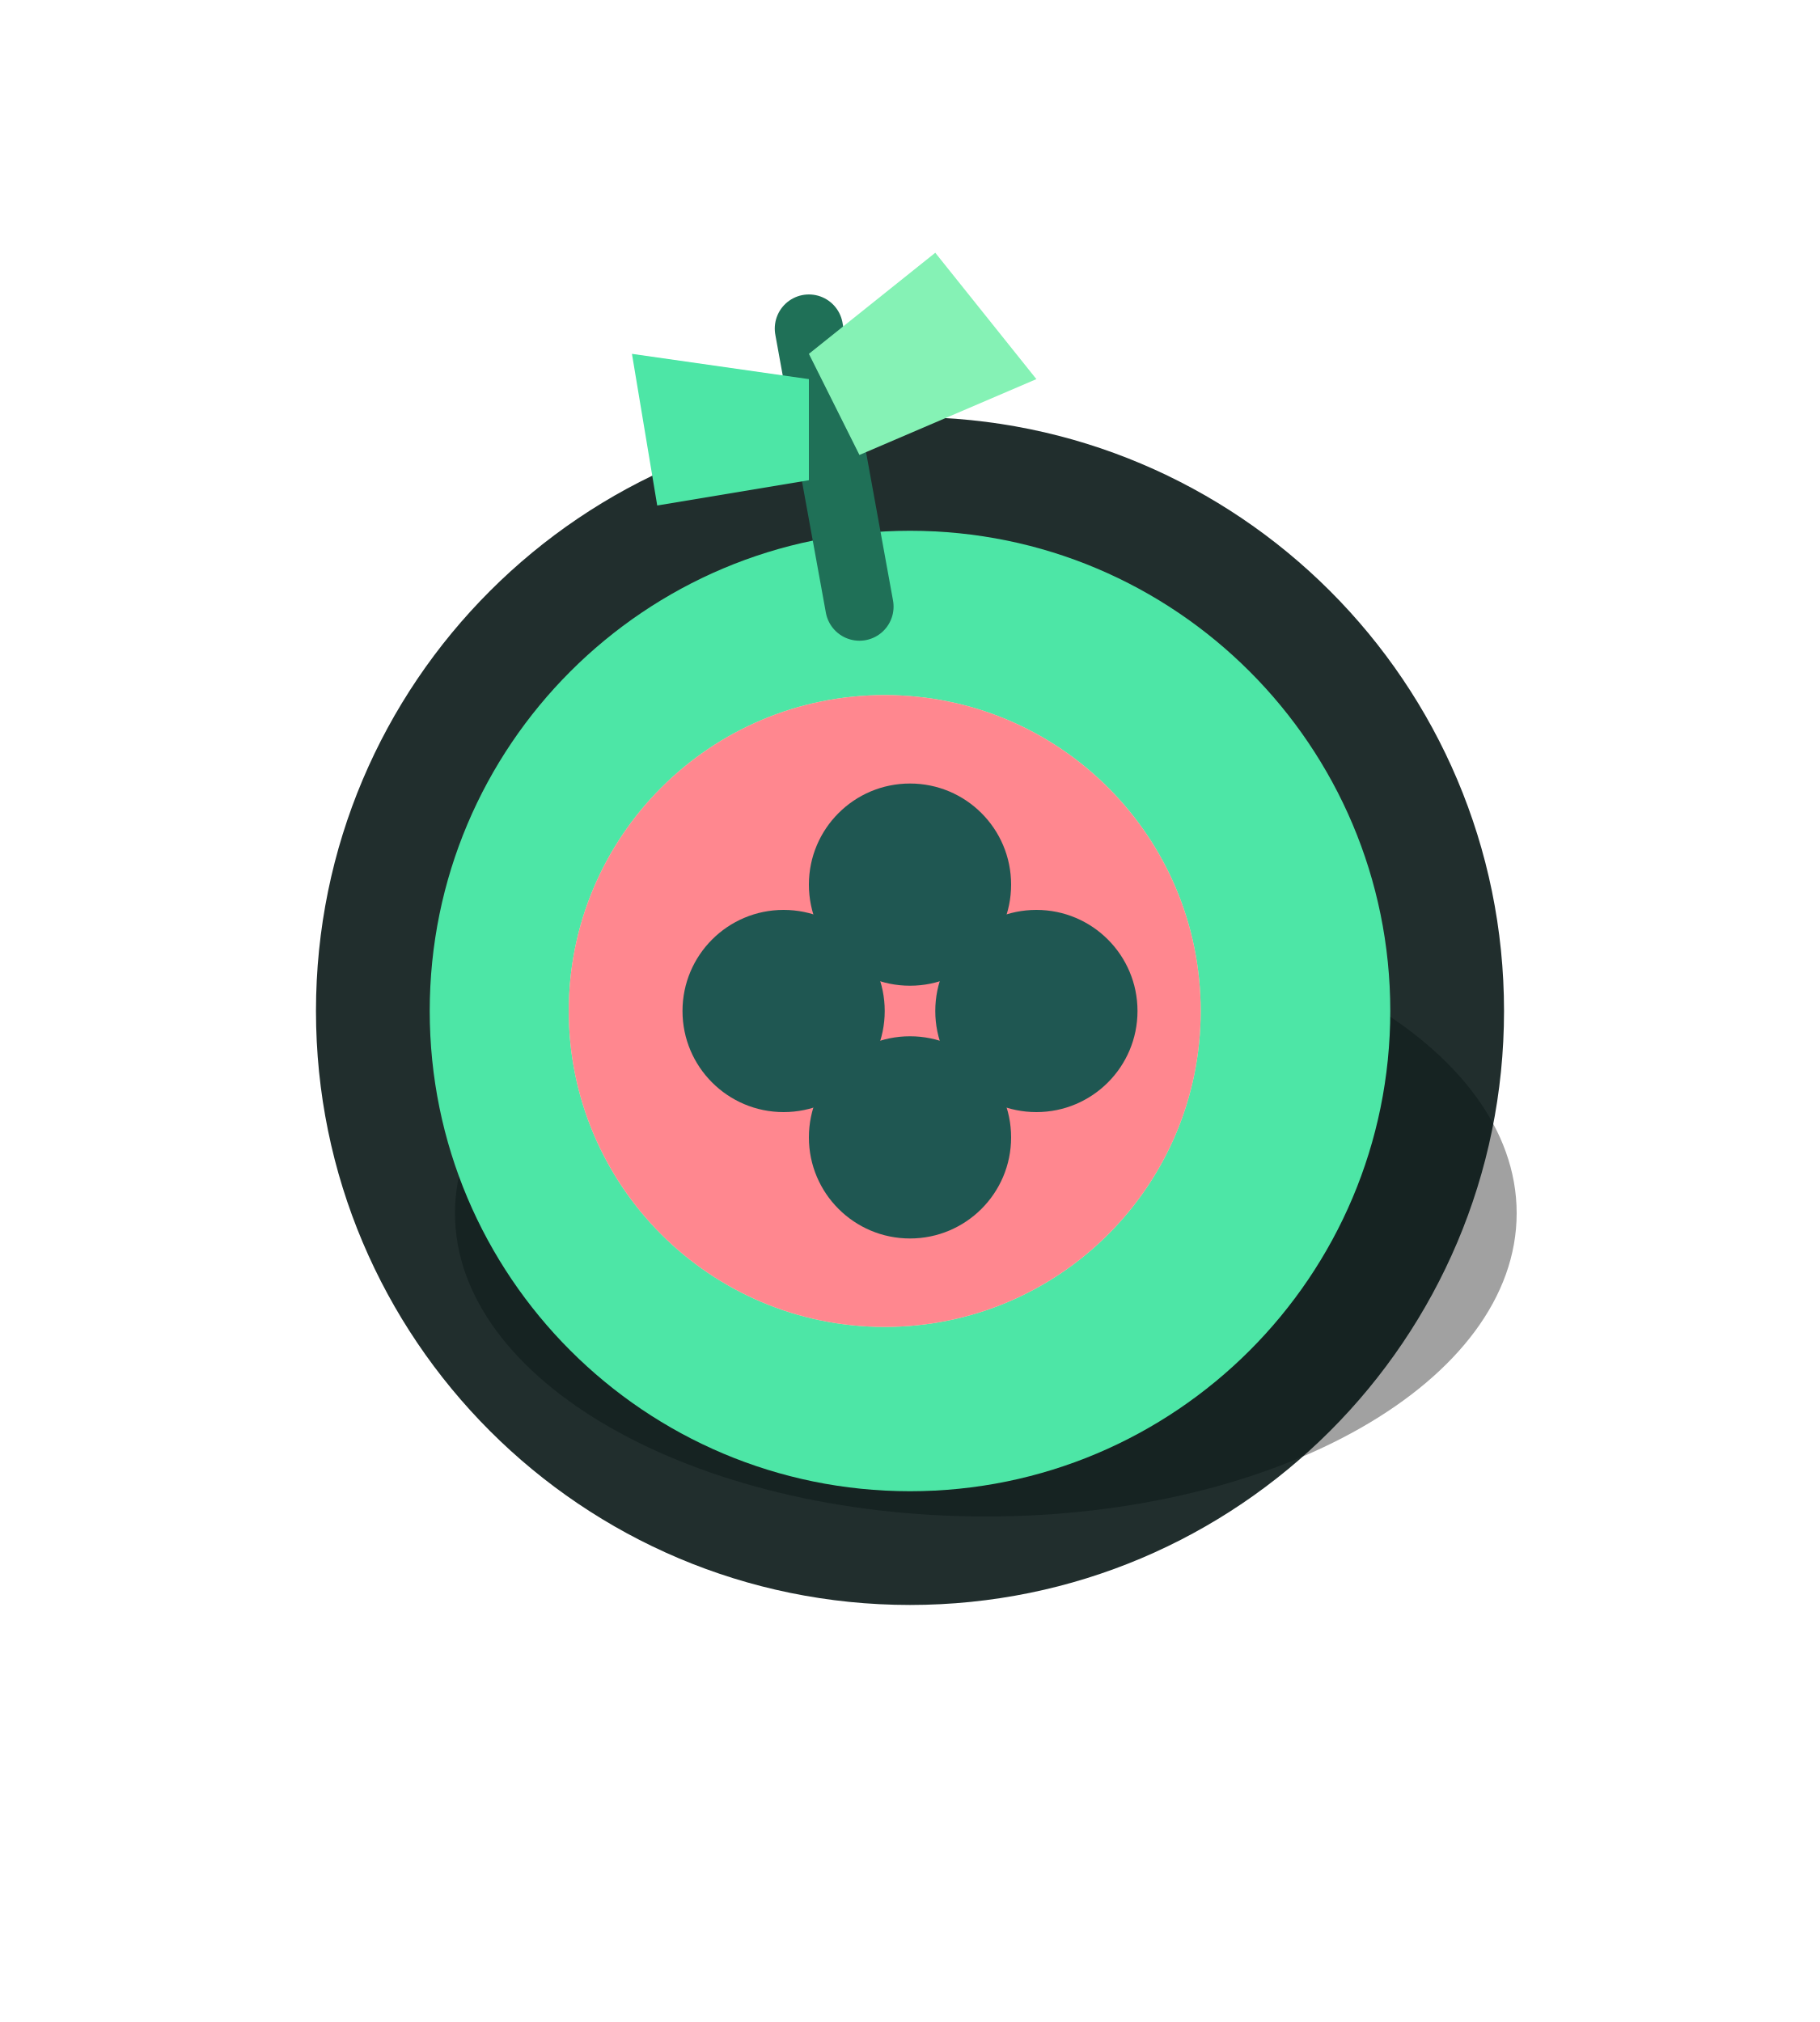
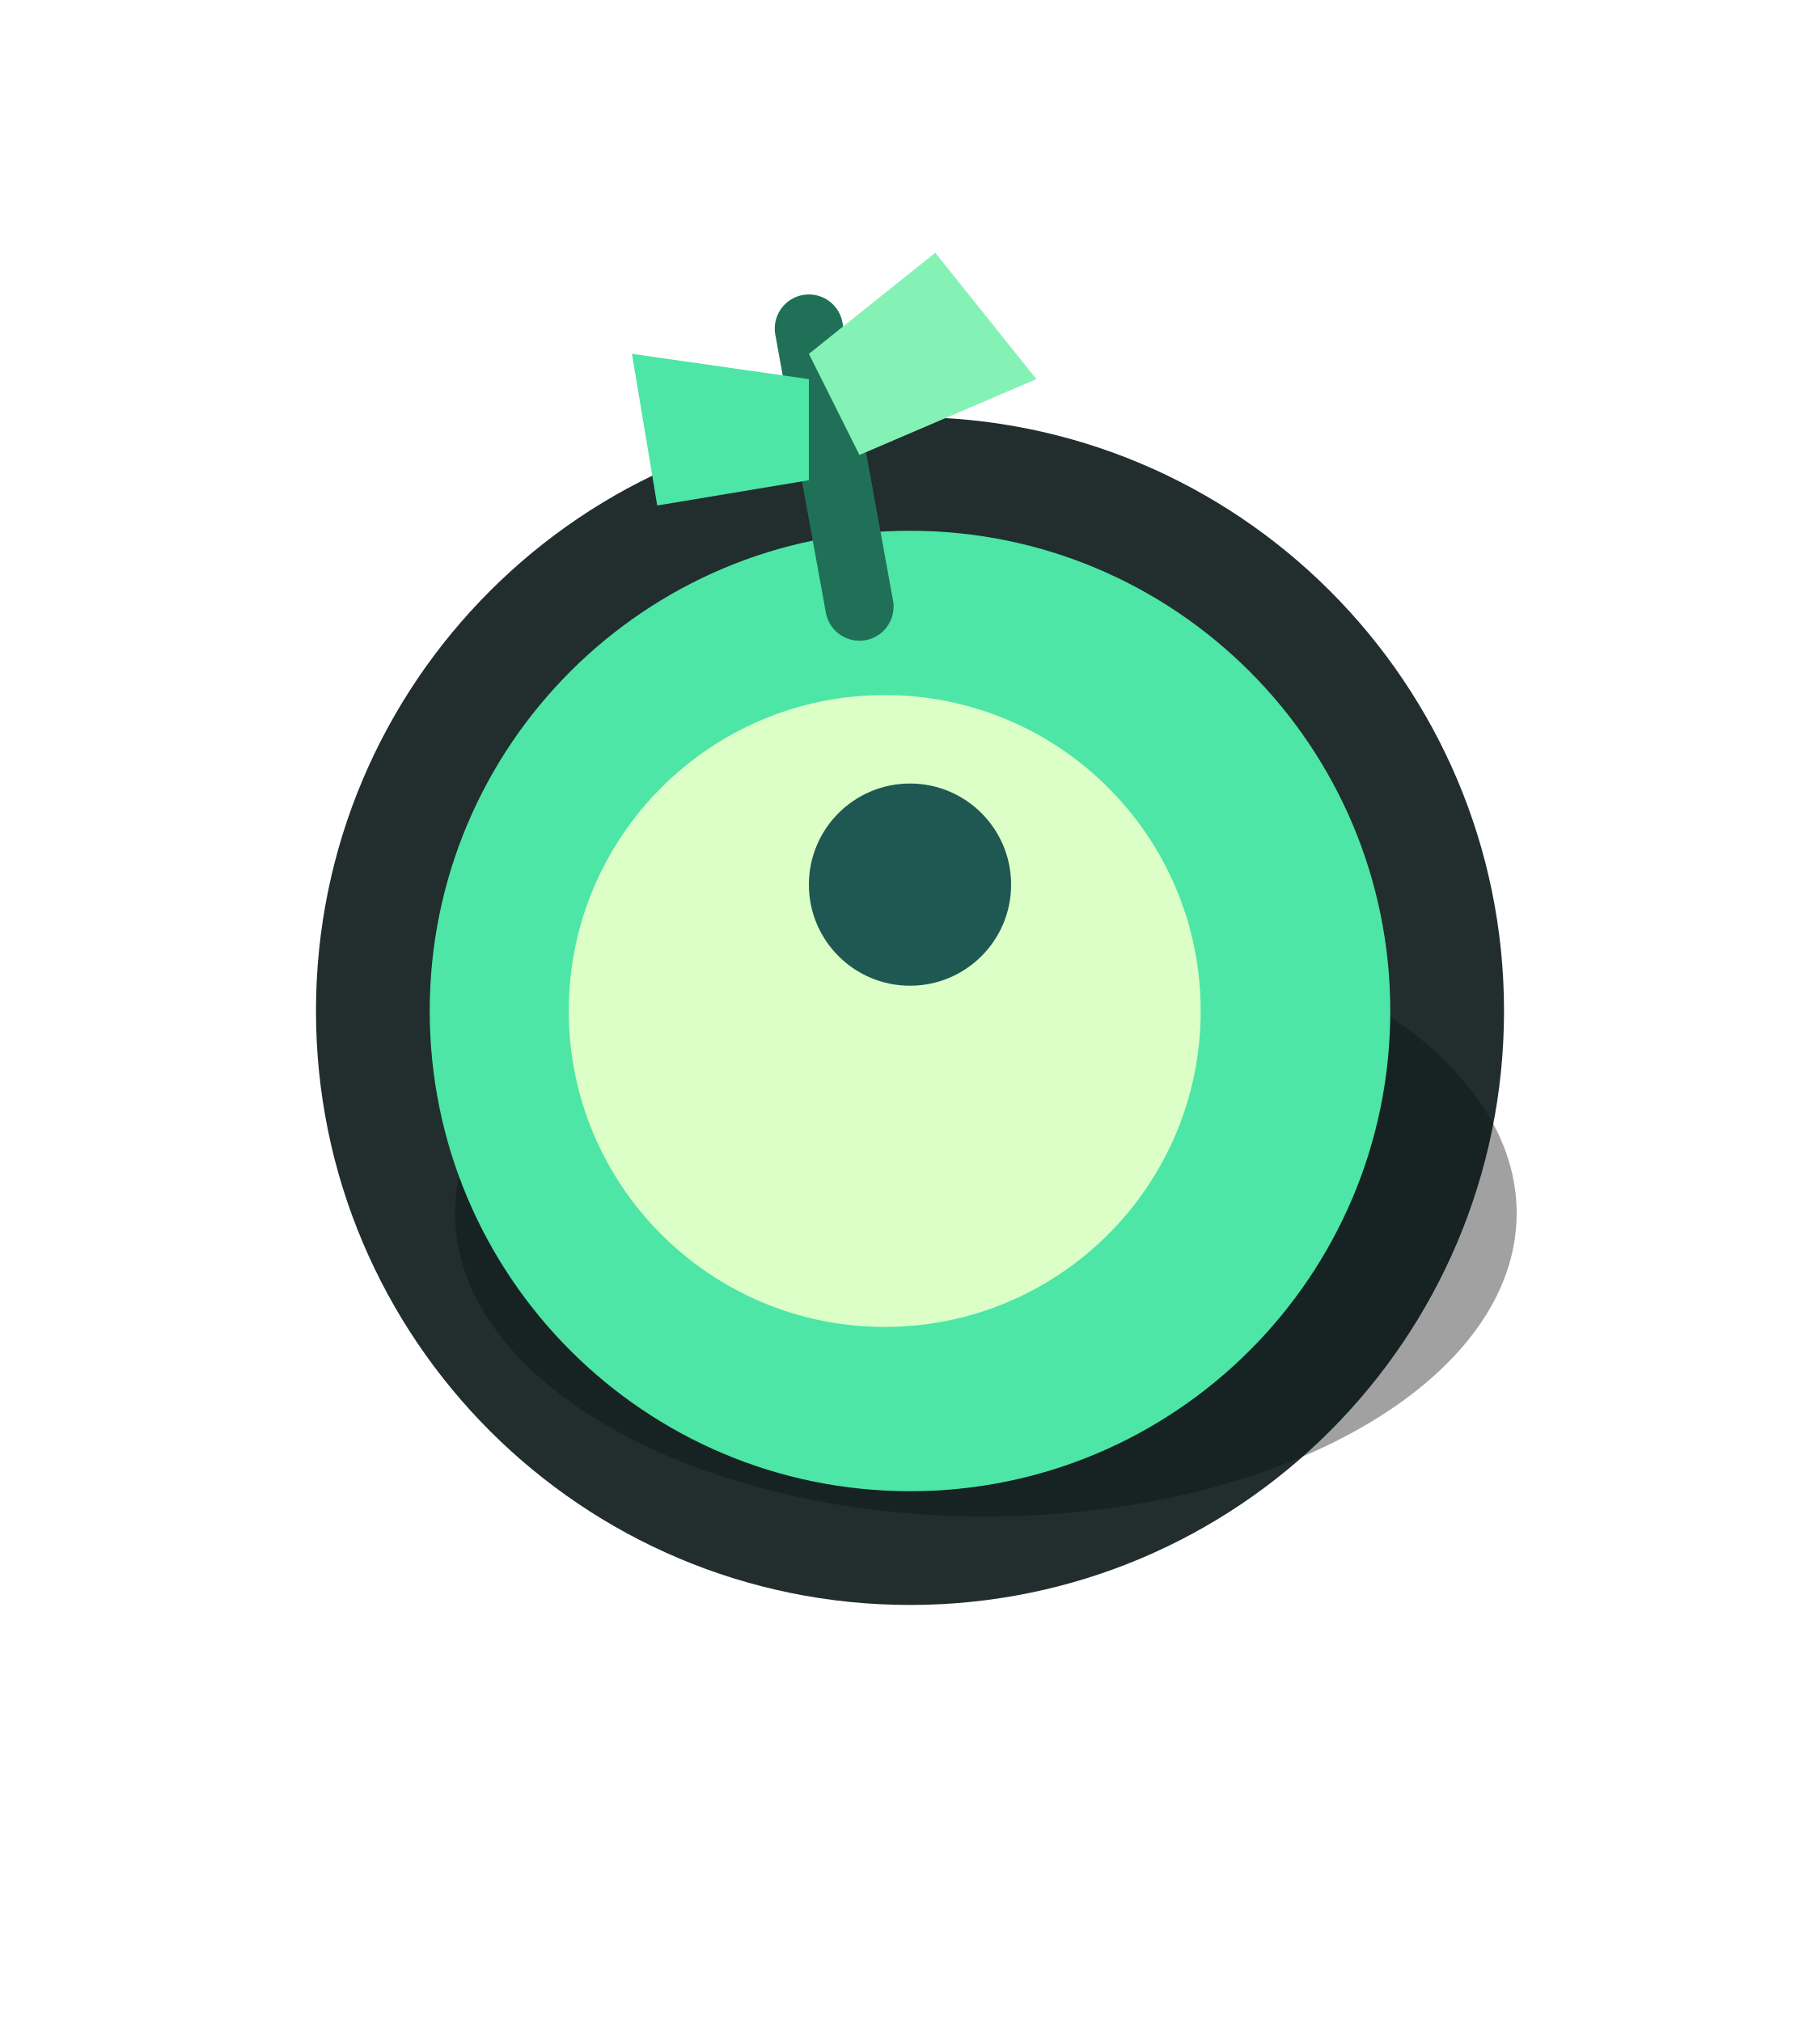
<svg xmlns="http://www.w3.org/2000/svg" width="72" height="80" viewBox="-36 -40 72 80">
  <g id="shadow">
    <ellipse id="shadow-shape" cx="3" cy="8" rx="21" ry="12" fill="#000000" fill-opacity="0.37" />
  </g>
  <g id="body">
    <ellipse id="silhouette" cx="0" cy="0" rx="23.5" ry="23.5" fill="#041311" fill-opacity="0.88" />
    <ellipse id="body-color" cx="0" cy="0" rx="19" ry="19" fill="#4de6a6" />
  </g>
  <g id="core">
    <ellipse id="core-color" cx="-1" cy="0" rx="12.5" ry="12.5" fill="#dcffc7" />
  </g>
-   <g id="core-hurt">
+   <g id="core-hurt" display="none">
    <ellipse id="core-hurt-color" cx="-1" cy="0" rx="12.5" ry="12.5" fill="#ff878f" />
  </g>
  <g id="stem">
    <line id="stem-shape" x1="-2" y1="-16" x2="-4" y2="-27" stroke="#1f7057" stroke-width="2.7" stroke-linecap="round" />
  </g>
  <g id="leaf-left">
    <polygon id="leaf-left-shape" points="-4,-25 -11,-26 -10,-20 -4,-21" fill="#4de6a6" />
  </g>
  <g id="leaf-right">
    <polygon id="leaf-right-shape" points="-4,-26 1,-30 5,-25 -2,-22" fill="#85f2b5" />
  </g>
  <g id="gaze-north">
    <ellipse id="gaze-north-shape" cx="0" cy="-5" rx="4" ry="4" fill="#1f5752" />
  </g>
-   <g id="gaze-east">
+   <g id="gaze-east" display="none">
    <ellipse id="gaze-east-shape" cx="5" cy="0" rx="4" ry="4" fill="#1f5752" />
  </g>
-   <g id="gaze-south">
+   <g id="gaze-south" display="none">
    <ellipse id="gaze-south-shape" cx="0" cy="5" rx="4" ry="4" fill="#1f5752" />
  </g>
-   <g id="gaze-west">
+   <g id="gaze-west" display="none">
    <ellipse id="gaze-west-shape" cx="-5" cy="0" rx="4" ry="4" fill="#1f5752" />
  </g>
</svg>
